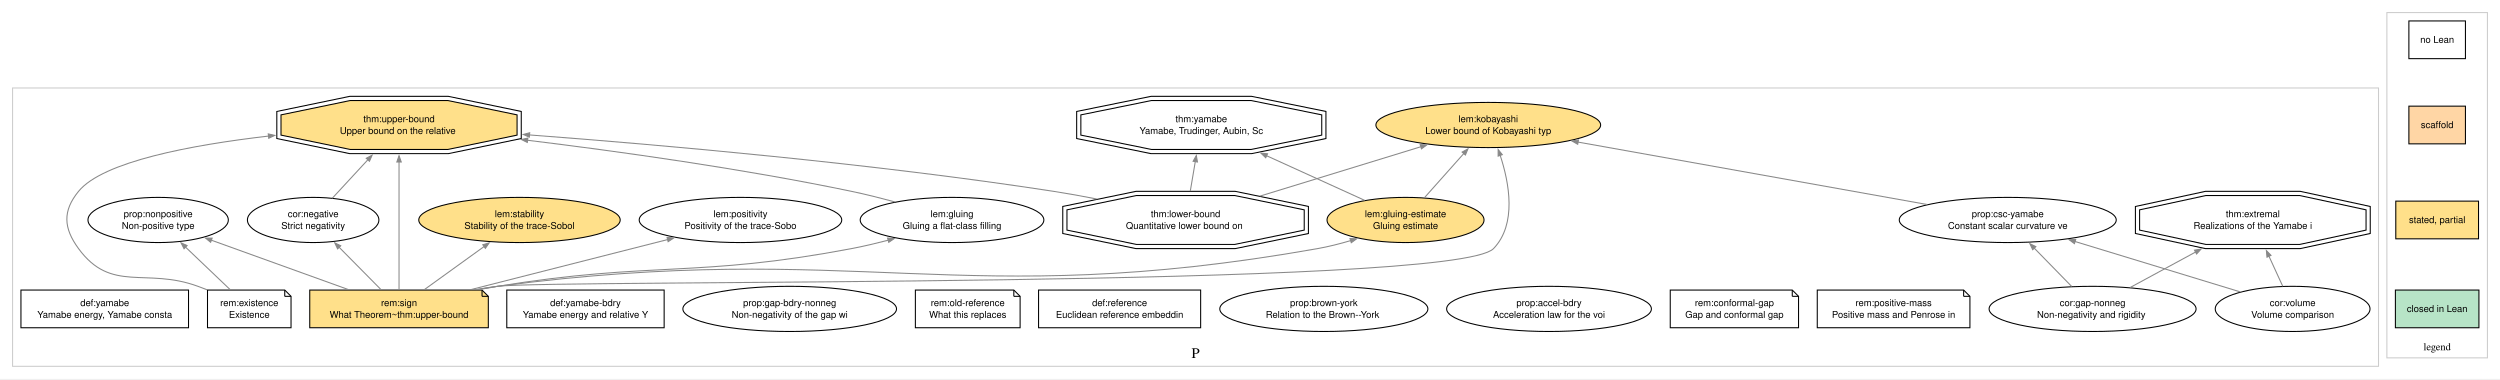
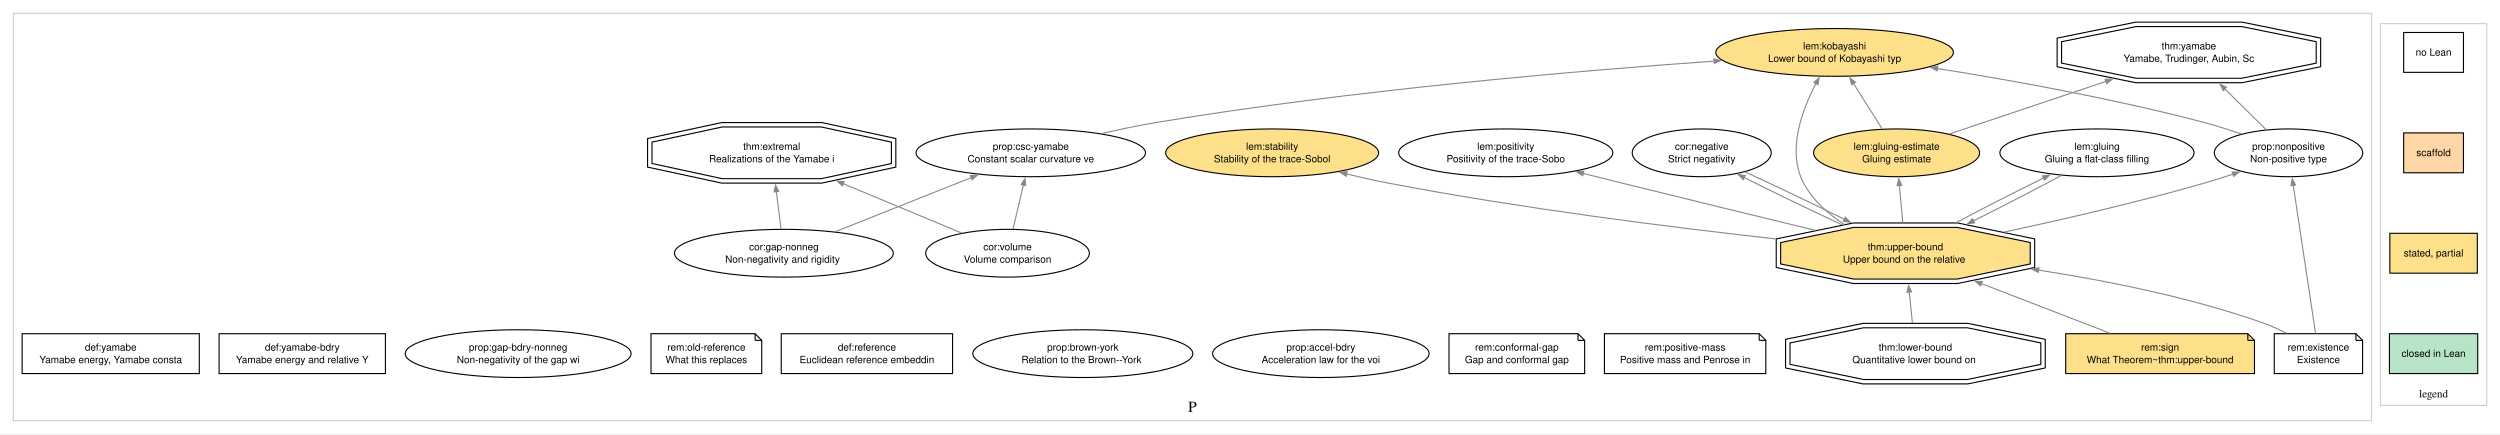
- <svg xmlns="http://www.w3.org/2000/svg" width="2387pt" height="362pt" viewBox="0.00 0.00 2387.00 362.00">
-   <g id="graph0" class="graph" transform="scale(1 1) rotate(0) translate(4 357.76)">
-     <polygon fill="white" stroke="none" points="-4,4 -4,-357.76 2383,-357.76 2383,4 -4,4" />
+ <svg xmlns="http://www.w3.org/2000/svg" width="2258pt" height="392pt" viewBox="0.00 0.00 2258.00 392.00">
+   <g id="graph0" class="graph" transform="scale(1 1) rotate(0) translate(4 388)">
+     <polygon fill="white" stroke="none" points="-4,4 -4,-388 2254,-388 2254,4 -4,4" />
    <g id="clust1" class="cluster">
-       <polygon fill="none" stroke="#cccccc" points="8,-8 8,-273.76 2267,-273.76 2267,-8 8,-8" />
-       <text xml:space="preserve" text-anchor="middle" x="1137.5" y="-15.95" font-family="Times,serif" font-size="14.00">P</text>
+       <polygon fill="none" stroke="#cccccc" points="8,-8 8,-376 2138,-376 2138,-8 8,-8" />
+       <text xml:space="preserve" text-anchor="middle" x="1073" y="-15.95" font-family="Times,serif" font-size="14.00">P</text>
    </g>
    <g id="clust2" class="cluster">
-       <polygon fill="none" stroke="#cccccc" points="2275,-16.07 2275,-345.76 2371,-345.76 2371,-16.07 2275,-16.07" />
-       <text xml:space="preserve" text-anchor="middle" x="2323" y="-23.32" font-family="Times,serif" font-size="10.00">legend</text>
+       <polygon fill="none" stroke="#cccccc" points="2146,-21.84 2146,-366.66 2242,-366.66 2242,-21.84 2146,-21.84" />
+       <text xml:space="preserve" text-anchor="middle" x="2194" y="-29.09" font-family="Times,serif" font-size="10.00">legend</text>
    </g>
    <g id="node1" class="node">
-       <polygon fill="#ffffff" stroke="black" points="176,-80.82 16,-80.82 16,-44.82 176,-44.82 176,-80.82" />
-       <text xml:space="preserve" text-anchor="middle" x="96" y="-65.52" font-family="Helvetica,sans-Serif" font-size="9.00">def:yamabe</text>
-       <text xml:space="preserve" text-anchor="middle" x="96" y="-54.27" font-family="Helvetica,sans-Serif" font-size="9.00">Yamabe energy, Yamabe consta</text>
+       <polygon fill="#ffffff" stroke="black" points="176,-86.59 16,-86.59 16,-50.59 176,-50.59 176,-86.59" />
+       <text xml:space="preserve" text-anchor="middle" x="96" y="-71.29" font-family="Helvetica,sans-Serif" font-size="9.00">def:yamabe</text>
+       <text xml:space="preserve" text-anchor="middle" x="96" y="-60.04" font-family="Helvetica,sans-Serif" font-size="9.00">Yamabe energy, Yamabe consta</text>
    </g>
    <g id="node2" class="node">
-       <polygon fill="#ffffff" stroke="black" points="1258,-228.75 1258,-248.08 1190.63,-261.76 1095.37,-261.76 1028,-248.08 1028,-228.75 1095.37,-215.07 1190.63,-215.07 1258,-228.75" />
-       <polygon fill="none" stroke="black" points="1262,-225.48 1262,-251.35 1191.03,-265.76 1094.97,-265.76 1024,-251.35 1024,-225.48 1094.97,-211.07 1191.03,-211.07 1262,-225.48" />
-       <text xml:space="preserve" text-anchor="middle" x="1143" y="-241.11" font-family="Helvetica,sans-Serif" font-size="9.00">thm:yamabe</text>
-       <text xml:space="preserve" text-anchor="middle" x="1143" y="-229.86" font-family="Helvetica,sans-Serif" font-size="9.00">Yamabe, Trudinger, Aubin, Sc</text>
+       <polygon fill="#ffffff" stroke="black" points="2088,-330.99 2088,-350.33 2020.63,-364 1925.37,-364 1858,-350.33 1858,-330.99 1925.37,-317.31 2020.63,-317.31 2088,-330.99" />
+       <polygon fill="none" stroke="black" points="2092,-327.72 2092,-353.59 2021.03,-368 1924.97,-368 1854,-353.59 1854,-327.72 1924.97,-313.31 2021.03,-313.31 2092,-327.72" />
+       <text xml:space="preserve" text-anchor="middle" x="1973" y="-343.36" font-family="Helvetica,sans-Serif" font-size="9.00">thm:yamabe</text>
+       <text xml:space="preserve" text-anchor="middle" x="1973" y="-332.11" font-family="Helvetica,sans-Serif" font-size="9.00">Yamabe, Trudinger, Aubin, Sc</text>
    </g>
    <g id="node3" class="node">
-       <ellipse fill="#ffffff" stroke="black" cx="1913" cy="-147.73" rx="103.59" ry="21.57" />
-       <text xml:space="preserve" text-anchor="middle" x="1913" y="-150.43" font-family="Helvetica,sans-Serif" font-size="9.00">prop:csc-yamabe</text>
-       <text xml:space="preserve" text-anchor="middle" x="1913" y="-139.18" font-family="Helvetica,sans-Serif" font-size="9.00">Constant scalar curvature ve</text>
+       <ellipse fill="#ffffff" stroke="black" cx="927" cy="-249.97" rx="103.59" ry="21.57" />
+       <text xml:space="preserve" text-anchor="middle" x="927" y="-252.67" font-family="Helvetica,sans-Serif" font-size="9.00">prop:csc-yamabe</text>
+       <text xml:space="preserve" text-anchor="middle" x="927" y="-241.42" font-family="Helvetica,sans-Serif" font-size="9.00">Constant scalar curvature ve</text>
    </g>
    <g id="node21" class="node">
-       <ellipse fill="#ffe08a" stroke="black" cx="1417" cy="-238.41" rx="107.3" ry="21.57" />
-       <text xml:space="preserve" text-anchor="middle" x="1417" y="-241.11" font-family="Helvetica,sans-Serif" font-size="9.00">lem:kobayashi</text>
-       <text xml:space="preserve" text-anchor="middle" x="1417" y="-229.86" font-family="Helvetica,sans-Serif" font-size="9.00">Lower bound of Kobayashi typ</text>
+       <ellipse fill="#ffe08a" stroke="black" cx="1653" cy="-340.66" rx="107.3" ry="21.57" />
+       <text xml:space="preserve" text-anchor="middle" x="1653" y="-343.36" font-family="Helvetica,sans-Serif" font-size="9.00">lem:kobayashi</text>
+       <text xml:space="preserve" text-anchor="middle" x="1653" y="-332.11" font-family="Helvetica,sans-Serif" font-size="9.00">Lower bound of Kobayashi typ</text>
    </g>
    <g id="edge1" class="edge">
-       <path fill="none" stroke="#888888" d="M1836.04,-162.49C1745.75,-178.63 1596.46,-205.33 1502.59,-222.11" />
-       <polygon fill="#888888" stroke="#888888" points="1502.39,-220.01 1496.86,-223.14 1503.13,-224.15 1502.39,-220.01" />
+       <path fill="none" stroke="#888888" d="M990.95,-267.38C1006.9,-271.05 1024,-274.65 1040,-277.31 1215.36,-306.55 1421.38,-324.1 1544.35,-332.81" />
+       <polygon fill="#888888" stroke="#888888" points="1543.95,-334.89 1550.08,-333.22 1544.25,-330.7 1543.95,-334.89" />
    </g>
    <g id="node4" class="node">
-       <polygon fill="#ffffff" stroke="black" points="2255.11,-138.06 2255.11,-157.4 2191.78,-171.07 2102.22,-171.07 2038.89,-157.4 2038.89,-138.06 2102.22,-124.38 2191.78,-124.38 2255.11,-138.06" />
-       <polygon fill="none" stroke="black" points="2259.11,-134.83 2259.11,-160.62 2192.21,-175.07 2101.79,-175.07 2034.89,-160.62 2034.89,-134.83 2101.79,-120.38 2192.21,-120.38 2259.11,-134.83" />
-       <text xml:space="preserve" text-anchor="middle" x="2147" y="-150.43" font-family="Helvetica,sans-Serif" font-size="9.00">thm:extremal</text>
-       <text xml:space="preserve" text-anchor="middle" x="2147" y="-139.18" font-family="Helvetica,sans-Serif" font-size="9.00">Realizations of the Yamabe i</text>
+       <polygon fill="#ffffff" stroke="black" points="801.11,-240.3 801.11,-259.64 737.78,-273.31 648.22,-273.31 584.89,-259.64 584.89,-240.3 648.22,-226.62 737.78,-226.62 801.11,-240.3" />
+       <polygon fill="none" stroke="black" points="805.11,-237.07 805.11,-262.87 738.21,-277.31 647.79,-277.31 580.89,-262.87 580.89,-237.07 647.79,-222.62 738.21,-222.62 805.11,-237.07" />
+       <text xml:space="preserve" text-anchor="middle" x="693" y="-252.67" font-family="Helvetica,sans-Serif" font-size="9.00">thm:extremal</text>
+       <text xml:space="preserve" text-anchor="middle" x="693" y="-241.42" font-family="Helvetica,sans-Serif" font-size="9.00">Realizations of the Yamabe i</text>
    </g>
    <g id="node5" class="node">
-       <ellipse fill="#ffffff" stroke="black" cx="1994" cy="-62.82" rx="98.82" ry="21.57" />
-       <text xml:space="preserve" text-anchor="middle" x="1994" y="-65.52" font-family="Helvetica,sans-Serif" font-size="9.00">cor:gap-nonneg</text>
-       <text xml:space="preserve" text-anchor="middle" x="1994" y="-54.27" font-family="Helvetica,sans-Serif" font-size="9.00">Non-negativity and rigidity </text>
+       <ellipse fill="#ffffff" stroke="black" cx="704" cy="-159.28" rx="98.82" ry="21.57" />
+       <text xml:space="preserve" text-anchor="middle" x="704" y="-161.98" font-family="Helvetica,sans-Serif" font-size="9.00">cor:gap-nonneg</text>
+       <text xml:space="preserve" text-anchor="middle" x="704" y="-150.73" font-family="Helvetica,sans-Serif" font-size="9.00">Non-negativity and rigidity </text>
    </g>
    <g id="edge2" class="edge">
-       <path fill="none" stroke="#888888" d="M1973.98,-84.31C1963.17,-95.37 1949.72,-109.14 1938.21,-120.92" />
-       <polygon fill="#888888" stroke="#888888" points="1936.82,-119.34 1934.13,-125.1 1939.83,-122.27 1936.82,-119.34" />
+       <path fill="none" stroke="#888888" d="M750.48,-178.76C786.29,-193.01 835.85,-212.72 873.35,-227.63" />
+       <polygon fill="#888888" stroke="#888888" points="872.44,-229.53 878.79,-229.8 873.99,-225.63 872.44,-229.53" />
    </g>
    <g id="edge3" class="edge">
-       <path fill="none" stroke="#888888" d="M2029.87,-83.26C2048.52,-93.36 2071.71,-105.93 2092.52,-117.21" />
-       <polygon fill="#888888" stroke="#888888" points="2091.29,-118.93 2097.57,-119.94 2093.29,-115.23 2091.29,-118.93" />
+       <path fill="none" stroke="#888888" d="M701.39,-181.3C700.14,-191.38 698.61,-203.72 697.2,-215.08" />
+       <polygon fill="#888888" stroke="#888888" points="695.14,-214.66 696.48,-220.87 699.31,-215.18 695.14,-214.66" />
    </g>
    <g id="node6" class="node">
-       <ellipse fill="#ffffff" stroke="black" cx="2185" cy="-62.82" rx="73.89" ry="21.57" />
-       <text xml:space="preserve" text-anchor="middle" x="2185" y="-65.52" font-family="Helvetica,sans-Serif" font-size="9.00">cor:volume</text>
-       <text xml:space="preserve" text-anchor="middle" x="2185" y="-54.27" font-family="Helvetica,sans-Serif" font-size="9.00">Volume comparison</text>
+       <ellipse fill="#ffffff" stroke="black" cx="906" cy="-159.28" rx="73.89" ry="21.57" />
+       <text xml:space="preserve" text-anchor="middle" x="906" y="-161.98" font-family="Helvetica,sans-Serif" font-size="9.00">cor:volume</text>
+       <text xml:space="preserve" text-anchor="middle" x="906" y="-150.73" font-family="Helvetica,sans-Serif" font-size="9.00">Volume comparison</text>
    </g>
    <g id="edge4" class="edge">
-       <path fill="none" stroke="#888888" d="M2135.11,-79.02C2090.67,-92.57 2025.4,-112.47 1977.1,-127.19" />
-       <polygon fill="#888888" stroke="#888888" points="1976.68,-125.12 1971.55,-128.88 1977.9,-129.14 1976.68,-125.12" />
+       <path fill="none" stroke="#888888" d="M910.87,-180.85C913.71,-192.85 917.34,-208.16 920.43,-221.21" />
+       <polygon fill="#888888" stroke="#888888" points="918.31,-221.38 921.73,-226.73 922.4,-220.41 918.31,-221.38" />
    </g>
    <g id="edge5" class="edge">
-       <path fill="none" stroke="#888888" d="M2175.61,-84.31C2171.61,-93.04 2166.84,-103.45 2162.35,-113.24" />
-       <polygon fill="#888888" stroke="#888888" points="2160.52,-112.19 2159.93,-118.52 2164.34,-113.94 2160.52,-112.19" />
+       <path fill="none" stroke="#888888" d="M864.68,-177.49C834.28,-190.14 792.38,-207.59 757.58,-222.08" />
+       <polygon fill="#888888" stroke="#888888" points="756.85,-220.11 752.11,-224.35 758.46,-223.99 756.85,-220.11" />
    </g>
    <g id="node7" class="node">
-       <polygon fill="#ffffff" stroke="black" points="630.12,-80.82 479.88,-80.82 479.88,-44.82 630.12,-44.82 630.12,-80.82" />
-       <text xml:space="preserve" text-anchor="middle" x="555" y="-65.52" font-family="Helvetica,sans-Serif" font-size="9.00">def:yamabe-bdry</text>
-       <text xml:space="preserve" text-anchor="middle" x="555" y="-54.27" font-family="Helvetica,sans-Serif" font-size="9.00">Yamabe energy and relative Y</text>
+       <polygon fill="#ffffff" stroke="black" points="344.12,-86.59 193.88,-86.59 193.88,-50.59 344.12,-50.59 344.12,-86.59" />
+       <text xml:space="preserve" text-anchor="middle" x="269" y="-71.29" font-family="Helvetica,sans-Serif" font-size="9.00">def:yamabe-bdry</text>
+       <text xml:space="preserve" text-anchor="middle" x="269" y="-60.04" font-family="Helvetica,sans-Serif" font-size="9.00">Yamabe energy and relative Y</text>
    </g>
    <g id="node8" class="node">
-       <ellipse fill="#ffffff" stroke="black" cx="750" cy="-62.82" rx="102" ry="21.57" />
-       <text xml:space="preserve" text-anchor="middle" x="750" y="-65.52" font-family="Helvetica,sans-Serif" font-size="9.00">prop:gap-bdry-nonneg</text>
-       <text xml:space="preserve" text-anchor="middle" x="750" y="-54.27" font-family="Helvetica,sans-Serif" font-size="9.00">Non-negativity of the gap wi</text>
+       <ellipse fill="#ffffff" stroke="black" cx="464" cy="-68.59" rx="102" ry="21.57" />
+       <text xml:space="preserve" text-anchor="middle" x="464" y="-71.29" font-family="Helvetica,sans-Serif" font-size="9.00">prop:gap-bdry-nonneg</text>
+       <text xml:space="preserve" text-anchor="middle" x="464" y="-60.04" font-family="Helvetica,sans-Serif" font-size="9.00">Non-negativity of the gap wi</text>
    </g>
    <g id="node9" class="node">
-       <polygon fill="#ffffff" stroke="black" points="964,-80.82 870,-80.82 870,-44.82 970,-44.82 970,-74.82 964,-80.82" />
-       <polyline fill="none" stroke="black" points="964,-80.82 964,-74.82" />
-       <polyline fill="none" stroke="black" points="970,-74.82 964,-74.82" />
-       <text xml:space="preserve" text-anchor="middle" x="920" y="-65.52" font-family="Helvetica,sans-Serif" font-size="9.00">rem:old-reference</text>
-       <text xml:space="preserve" text-anchor="middle" x="920" y="-54.27" font-family="Helvetica,sans-Serif" font-size="9.00">What this replaces</text>
+       <polygon fill="#ffffff" stroke="black" points="678,-86.59 584,-86.59 584,-50.59 684,-50.59 684,-80.59 678,-86.59" />
+       <polyline fill="none" stroke="black" points="678,-86.59 678,-80.59" />
+       <polyline fill="none" stroke="black" points="684,-80.59 678,-80.59" />
+       <text xml:space="preserve" text-anchor="middle" x="634" y="-71.29" font-family="Helvetica,sans-Serif" font-size="9.00">rem:old-reference</text>
+       <text xml:space="preserve" text-anchor="middle" x="634" y="-60.04" font-family="Helvetica,sans-Serif" font-size="9.00">What this replaces</text>
    </g>
    <g id="node10" class="node">
-       <polygon fill="#ffffff" stroke="black" points="1142.38,-80.82 987.62,-80.82 987.62,-44.82 1142.38,-44.82 1142.38,-80.82" />
-       <text xml:space="preserve" text-anchor="middle" x="1065" y="-65.52" font-family="Helvetica,sans-Serif" font-size="9.00">def:reference</text>
-       <text xml:space="preserve" text-anchor="middle" x="1065" y="-54.27" font-family="Helvetica,sans-Serif" font-size="9.00">Euclidean reference embeddin</text>
+       <polygon fill="#ffffff" stroke="black" points="856.38,-86.59 701.62,-86.59 701.62,-50.59 856.38,-50.59 856.38,-86.59" />
+       <text xml:space="preserve" text-anchor="middle" x="779" y="-71.29" font-family="Helvetica,sans-Serif" font-size="9.00">def:reference</text>
+       <text xml:space="preserve" text-anchor="middle" x="779" y="-60.04" font-family="Helvetica,sans-Serif" font-size="9.00">Euclidean reference embeddin</text>
    </g>
    <g id="node11" class="node">
-       <ellipse fill="#ffffff" stroke="black" cx="1260" cy="-62.82" rx="99.35" ry="21.57" />
-       <text xml:space="preserve" text-anchor="middle" x="1260" y="-65.52" font-family="Helvetica,sans-Serif" font-size="9.00">prop:brown-york</text>
-       <text xml:space="preserve" text-anchor="middle" x="1260" y="-54.27" font-family="Helvetica,sans-Serif" font-size="9.00">Relation to the Brown--York </text>
+       <ellipse fill="#ffffff" stroke="black" cx="974" cy="-68.59" rx="99.35" ry="21.57" />
+       <text xml:space="preserve" text-anchor="middle" x="974" y="-71.29" font-family="Helvetica,sans-Serif" font-size="9.00">prop:brown-york</text>
+       <text xml:space="preserve" text-anchor="middle" x="974" y="-60.04" font-family="Helvetica,sans-Serif" font-size="9.00">Relation to the Brown--York </text>
    </g>
    <g id="node12" class="node">
-       <ellipse fill="#ffffff" stroke="black" cx="1475" cy="-62.82" rx="97.76" ry="21.57" />
-       <text xml:space="preserve" text-anchor="middle" x="1475" y="-65.52" font-family="Helvetica,sans-Serif" font-size="9.00">prop:accel-bdry</text>
-       <text xml:space="preserve" text-anchor="middle" x="1475" y="-54.27" font-family="Helvetica,sans-Serif" font-size="9.00">Acceleration law for the voi</text>
+       <ellipse fill="#ffffff" stroke="black" cx="1189" cy="-68.59" rx="97.76" ry="21.57" />
+       <text xml:space="preserve" text-anchor="middle" x="1189" y="-71.29" font-family="Helvetica,sans-Serif" font-size="9.00">prop:accel-bdry</text>
+       <text xml:space="preserve" text-anchor="middle" x="1189" y="-60.04" font-family="Helvetica,sans-Serif" font-size="9.00">Acceleration law for the voi</text>
    </g>
    <g id="node13" class="node">
-       <polygon fill="#ffffff" stroke="black" points="1707.25,-80.82 1590.75,-80.82 1590.75,-44.82 1713.25,-44.82 1713.25,-74.82 1707.25,-80.82" />
-       <polyline fill="none" stroke="black" points="1707.25,-80.82 1707.25,-74.82" />
-       <polyline fill="none" stroke="black" points="1713.25,-74.82 1707.25,-74.82" />
-       <text xml:space="preserve" text-anchor="middle" x="1652" y="-65.52" font-family="Helvetica,sans-Serif" font-size="9.00">rem:conformal-gap</text>
-       <text xml:space="preserve" text-anchor="middle" x="1652" y="-54.27" font-family="Helvetica,sans-Serif" font-size="9.00">Gap and conformal gap</text>
+       <polygon fill="#ffffff" stroke="black" points="1421.25,-86.59 1304.75,-86.59 1304.75,-50.59 1427.25,-50.59 1427.25,-80.59 1421.25,-86.59" />
+       <polyline fill="none" stroke="black" points="1421.25,-86.59 1421.25,-80.59" />
+       <polyline fill="none" stroke="black" points="1427.25,-80.59 1421.25,-80.59" />
+       <text xml:space="preserve" text-anchor="middle" x="1366" y="-71.29" font-family="Helvetica,sans-Serif" font-size="9.00">rem:conformal-gap</text>
+       <text xml:space="preserve" text-anchor="middle" x="1366" y="-60.04" font-family="Helvetica,sans-Serif" font-size="9.00">Gap and conformal gap</text>
    </g>
    <g id="node14" class="node">
-       <polygon fill="#ffffff" stroke="black" points="1870.88,-80.82 1731.12,-80.82 1731.12,-44.82 1876.88,-44.82 1876.88,-74.82 1870.88,-80.82" />
-       <polyline fill="none" stroke="black" points="1870.88,-80.82 1870.88,-74.82" />
-       <polyline fill="none" stroke="black" points="1876.88,-74.82 1870.88,-74.82" />
-       <text xml:space="preserve" text-anchor="middle" x="1804" y="-65.52" font-family="Helvetica,sans-Serif" font-size="9.00">rem:positive-mass</text>
-       <text xml:space="preserve" text-anchor="middle" x="1804" y="-54.27" font-family="Helvetica,sans-Serif" font-size="9.00">Positive mass and Penrose in</text>
+       <polygon fill="#ffffff" stroke="black" points="1584.88,-86.59 1445.12,-86.59 1445.12,-50.59 1590.88,-50.59 1590.88,-80.59 1584.88,-86.59" />
+       <polyline fill="none" stroke="black" points="1584.88,-86.59 1584.88,-80.59" />
+       <polyline fill="none" stroke="black" points="1590.88,-80.59 1584.88,-80.59" />
+       <text xml:space="preserve" text-anchor="middle" x="1518" y="-71.29" font-family="Helvetica,sans-Serif" font-size="9.00">rem:positive-mass</text>
+       <text xml:space="preserve" text-anchor="middle" x="1518" y="-60.04" font-family="Helvetica,sans-Serif" font-size="9.00">Positive mass and Penrose in</text>
    </g>
    <g id="node15" class="node">
-       <ellipse fill="#ffffff" stroke="black" cx="147" cy="-147.73" rx="67" ry="21.57" />
-       <text xml:space="preserve" text-anchor="middle" x="147" y="-150.43" font-family="Helvetica,sans-Serif" font-size="9.00">prop:nonpositive</text>
-       <text xml:space="preserve" text-anchor="middle" x="147" y="-139.18" font-family="Helvetica,sans-Serif" font-size="9.00">Non-positive type</text>
+       <ellipse fill="#ffffff" stroke="black" cx="2063" cy="-249.97" rx="67" ry="21.57" />
+       <text xml:space="preserve" text-anchor="middle" x="2063" y="-252.67" font-family="Helvetica,sans-Serif" font-size="9.00">prop:nonpositive</text>
+       <text xml:space="preserve" text-anchor="middle" x="2063" y="-241.42" font-family="Helvetica,sans-Serif" font-size="9.00">Non-positive type</text>
+     </g>
+     <g id="edge6" class="edge">
+       <path fill="none" stroke="#888888" d="M2043.03,-270.65C2031.97,-281.55 2017.96,-295.35 2005.38,-307.75" />
+       <polygon fill="#888888" stroke="#888888" points="2003.96,-306.19 2001.16,-311.9 2006.91,-309.19 2003.96,-306.19" />
+     </g>
+     <g id="edge7" class="edge">
+       <path fill="none" stroke="#888888" d="M2020.34,-267.01C2009.56,-270.71 1997.93,-274.41 1987,-277.31 1906.54,-298.64 1813.3,-315.4 1745.82,-326.14" />
+       <polygon fill="#888888" stroke="#888888" points="1745.64,-324.04 1740.04,-327.06 1746.3,-328.19 1745.64,-324.04" />
    </g>
    <g id="node16" class="node">
-       <polygon fill="#ffffff" stroke="black" points="267.88,-80.82 194.12,-80.82 194.12,-44.82 273.88,-44.82 273.88,-74.82 267.88,-80.82" />
-       <polyline fill="none" stroke="black" points="267.88,-80.82 267.88,-74.82" />
-       <polyline fill="none" stroke="black" points="273.88,-74.82 267.88,-74.82" />
-       <text xml:space="preserve" text-anchor="middle" x="234" y="-65.52" font-family="Helvetica,sans-Serif" font-size="9.00">rem:existence</text>
-       <text xml:space="preserve" text-anchor="middle" x="234" y="-54.27" font-family="Helvetica,sans-Serif" font-size="9.00">Existence</text>
-     </g>
-     <g id="edge6" class="edge">
-       <path fill="none" stroke="#888888" d="M215.97,-81C203.58,-92.8 186.93,-108.67 173.1,-121.86" />
-       <polygon fill="#888888" stroke="#888888" points="171.74,-120.24 168.85,-125.9 174.64,-123.29 171.74,-120.24" />
+       <polygon fill="#ffffff" stroke="black" points="2123.88,-86.59 2050.12,-86.59 2050.12,-50.59 2129.88,-50.59 2129.88,-80.59 2123.88,-86.59" />
+       <polyline fill="none" stroke="black" points="2123.88,-86.59 2123.88,-80.59" />
+       <polyline fill="none" stroke="black" points="2129.88,-80.59 2123.88,-80.59" />
+       <text xml:space="preserve" text-anchor="middle" x="2090" y="-71.29" font-family="Helvetica,sans-Serif" font-size="9.00">rem:existence</text>
+       <text xml:space="preserve" text-anchor="middle" x="2090" y="-60.04" font-family="Helvetica,sans-Serif" font-size="9.00">Existence</text>
+     </g>
+     <g id="edge8" class="edge">
+       <path fill="none" stroke="#888888" d="M2087.41,-86.79C2082.75,-117.78 2072.89,-183.27 2067.23,-220.86" />
+       <polygon fill="#888888" stroke="#888888" points="2065.2,-220.24 2066.38,-226.49 2069.35,-220.87 2065.2,-220.24" />
    </g>
    <g id="node17" class="node">
-       <polygon fill="#ffe08a" stroke="black" points="489.7,-228.75 489.7,-248.08 423.68,-261.76 330.32,-261.76 264.3,-248.08 264.3,-228.75 330.32,-215.07 423.68,-215.07 489.7,-228.75" />
-       <polygon fill="none" stroke="black" points="493.7,-225.49 493.7,-251.34 424.09,-265.76 329.91,-265.76 260.3,-251.34 260.3,-225.49 329.91,-211.07 424.09,-211.07 493.7,-225.49" />
-       <text xml:space="preserve" text-anchor="middle" x="377" y="-241.11" font-family="Helvetica,sans-Serif" font-size="9.00">thm:upper-bound</text>
-       <text xml:space="preserve" text-anchor="middle" x="377" y="-229.86" font-family="Helvetica,sans-Serif" font-size="9.00">Upper bound on the relative </text>
-     </g>
-     <g id="edge7" class="edge">
-       <path fill="none" stroke="#888888" d="M193.74,-81.06C190.79,-82.21 187.86,-83.33 185,-84.38 135.12,-102.68 102.41,-77.53 71,-120.38 56.63,-139.99 55.62,-156.25 71,-175.07 94.22,-203.49 178.46,-219.29 252.68,-227.87" />
-       <polygon fill="#888888" stroke="#888888" points="252.13,-229.92 258.33,-228.5 252.6,-225.74 252.13,-229.92" />
+       <polygon fill="#ffe08a" stroke="black" points="1829.7,-149.61 1829.7,-168.95 1763.68,-182.62 1670.32,-182.62 1604.3,-168.95 1604.3,-149.61 1670.32,-135.94 1763.68,-135.94 1829.7,-149.61" />
+       <polygon fill="none" stroke="black" points="1833.7,-146.36 1833.7,-172.21 1764.09,-186.62 1669.91,-186.62 1600.3,-172.21 1600.3,-146.36 1669.91,-131.94 1764.09,-131.94 1833.7,-146.36" />
+       <text xml:space="preserve" text-anchor="middle" x="1717" y="-161.98" font-family="Helvetica,sans-Serif" font-size="9.00">thm:upper-bound</text>
+       <text xml:space="preserve" text-anchor="middle" x="1717" y="-150.73" font-family="Helvetica,sans-Serif" font-size="9.00">Upper bound on the relative </text>
+     </g>
+     <g id="edge9" class="edge">
+       <path fill="none" stroke="#888888" d="M2061.13,-86.97C2054.67,-90.33 2047.73,-93.54 2041,-95.94 1975.39,-119.27 1899.03,-134.5 1836.93,-144.06" />
+       <polygon fill="#888888" stroke="#888888" points="1836.93,-141.94 1831.31,-144.92 1837.56,-146.09 1836.93,-141.94" />
+     </g>
+     <g id="edge11" class="edge">
+       <path fill="none" stroke="#888888" d="M1806.08,-178.35C1859.01,-189.7 1927.25,-205.42 1987,-222.62 1995.39,-225.04 2004.21,-227.84 2012.75,-230.71" />
+       <polygon fill="#888888" stroke="#888888" points="2012.06,-232.69 2018.42,-232.63 2013.41,-228.71 2012.06,-232.69" />
    </g>
    <g id="node18" class="node">
-       <ellipse fill="#ffffff" stroke="black" cx="295" cy="-147.73" rx="62.76" ry="21.57" />
-       <text xml:space="preserve" text-anchor="middle" x="295" y="-150.43" font-family="Helvetica,sans-Serif" font-size="9.00">cor:negative</text>
-       <text xml:space="preserve" text-anchor="middle" x="295" y="-139.18" font-family="Helvetica,sans-Serif" font-size="9.00">Strict negativity</text>
-     </g>
-     <g id="edge8" class="edge">
-       <path fill="none" stroke="#888888" d="M313.2,-168.41C323.27,-179.3 336.04,-193.11 347.5,-205.51" />
-       <polygon fill="#888888" stroke="#888888" points="345.68,-206.63 351.29,-209.61 348.76,-203.78 345.68,-206.63" />
+       <ellipse fill="#ffffff" stroke="black" cx="1533" cy="-249.97" rx="62.76" ry="21.57" />
+       <text xml:space="preserve" text-anchor="middle" x="1533" y="-252.67" font-family="Helvetica,sans-Serif" font-size="9.00">cor:negative</text>
+       <text xml:space="preserve" text-anchor="middle" x="1533" y="-241.42" font-family="Helvetica,sans-Serif" font-size="9.00">Strict negativity</text>
+     </g>
+     <g id="edge10" class="edge">
+       <path fill="none" stroke="#888888" d="M1659.62,-184.99C1630.89,-198.39 1596.93,-214.81 1571.36,-227.65" />
+       <polygon fill="#888888" stroke="#888888" points="1570.48,-225.74 1566.07,-230.32 1572.37,-229.49 1570.48,-225.74" />
+     </g>
+     <g id="edge12" class="edge">
+       <path fill="none" stroke="#888888" d="M1661.86,-185.26C1647.23,-194.75 1633.23,-207.11 1625,-222.62 1609.82,-251.26 1623.32,-288.17 1636.31,-312.8" />
+       <polygon fill="#888888" stroke="#888888" points="1634.31,-313.52 1639.04,-317.77 1638,-311.5 1634.31,-313.52" />
+     </g>
+     <g id="node22" class="node">
+       <ellipse fill="#ffe08a" stroke="black" cx="1709" cy="-249.97" rx="74.95" ry="21.57" />
+       <text xml:space="preserve" text-anchor="middle" x="1709" y="-252.67" font-family="Helvetica,sans-Serif" font-size="9.00">lem:gluing-estimate</text>
+       <text xml:space="preserve" text-anchor="middle" x="1709" y="-241.42" font-family="Helvetica,sans-Serif" font-size="9.00">Gluing estimate</text>
+     </g>
+     <g id="edge14" class="edge">
+       <path fill="none" stroke="#888888" d="M1714.6,-186.89C1713.63,-197.59 1712.52,-209.93 1711.54,-220.78" />
+       <polygon fill="#888888" stroke="#888888" points="1709.47,-220.34 1711.03,-226.5 1713.66,-220.72 1709.47,-220.34" />
+     </g>
+     <g id="node23" class="node">
+       <ellipse fill="#ffffff" stroke="black" cx="1890" cy="-249.97" rx="87.68" ry="21.57" />
+       <text xml:space="preserve" text-anchor="middle" x="1890" y="-252.67" font-family="Helvetica,sans-Serif" font-size="9.00">lem:gluing</text>
+       <text xml:space="preserve" text-anchor="middle" x="1890" y="-241.42" font-family="Helvetica,sans-Serif" font-size="9.00">Gluing a flat-class filling</text>
+     </g>
+     <g id="edge13" class="edge">
+       <path fill="none" stroke="#888888" d="M1762.66,-186.89C1787.1,-199.82 1817.13,-215.15 1841.93,-227.35" />
+       <polygon fill="#888888" stroke="#888888" points="1840.77,-229.12 1847.08,-229.87 1842.62,-225.35 1840.77,-229.12" />
+     </g>
+     <g id="node24" class="node">
+       <ellipse fill="#ffe08a" stroke="black" cx="1145" cy="-249.97" rx="96.17" ry="21.57" />
+       <text xml:space="preserve" text-anchor="middle" x="1145" y="-252.67" font-family="Helvetica,sans-Serif" font-size="9.00">lem:stability</text>
+       <text xml:space="preserve" text-anchor="middle" x="1145" y="-241.42" font-family="Helvetica,sans-Serif" font-size="9.00">Stability of the trace-Sobol</text>
+     </g>
+     <g id="edge15" class="edge">
+       <path fill="none" stroke="#888888" d="M1599.82,-172.21C1505.01,-182.75 1368.29,-199.96 1250,-222.62 1237.73,-224.97 1224.76,-227.88 1212.27,-230.89" />
+       <polygon fill="#888888" stroke="#888888" points="1211.78,-228.85 1206.45,-232.32 1212.78,-232.93 1211.78,-228.85" />
+     </g>
+     <g id="node25" class="node">
+       <ellipse fill="#ffffff" stroke="black" cx="1356" cy="-249.97" rx="96.7" ry="21.57" />
+       <text xml:space="preserve" text-anchor="middle" x="1356" y="-252.67" font-family="Helvetica,sans-Serif" font-size="9.00">lem:positivity</text>
+       <text xml:space="preserve" text-anchor="middle" x="1356" y="-241.42" font-family="Helvetica,sans-Serif" font-size="9.00">Positivity of the trace-Sobo</text>
+     </g>
+     <g id="edge16" class="edge">
+       <path fill="none" stroke="#888888" d="M1635.68,-179.93C1585.35,-192.13 1519.39,-208.19 1461,-222.62 1449.67,-225.43 1437.65,-228.42 1425.96,-231.35" />
+       <polygon fill="#888888" stroke="#888888" points="1425.5,-229.29 1420.19,-232.79 1426.52,-233.37 1425.5,-229.29" />
+     </g>
+     <g id="edge17" class="edge">
+       <path fill="none" stroke="#888888" d="M1572.05,-232.73C1598.27,-220.76 1633.08,-204.15 1662.06,-189.85" />
+       <polygon fill="#888888" stroke="#888888" points="1662.72,-191.87 1667.17,-187.32 1660.86,-188.1 1662.72,-191.87" />
    </g>
    <g id="node19" class="node">
-       <polygon fill="#ffe08a" stroke="black" points="456.25,-80.82 291.75,-80.82 291.75,-44.82 462.25,-44.82 462.25,-74.82 456.25,-80.82" />
-       <polyline fill="none" stroke="black" points="456.25,-80.82 456.25,-74.82" />
-       <polyline fill="none" stroke="black" points="462.25,-74.82 456.25,-74.82" />
-       <text xml:space="preserve" text-anchor="middle" x="377" y="-65.52" font-family="Helvetica,sans-Serif" font-size="9.00">rem:sign</text>
-       <text xml:space="preserve" text-anchor="middle" x="377" y="-54.27" font-family="Helvetica,sans-Serif" font-size="9.00">What Theorem~thm:upper-bound</text>
-     </g>
-     <g id="edge11" class="edge">
-       <path fill="none" stroke="#888888" d="M328.5,-81.3C290.01,-95.18 236.36,-114.52 197.38,-128.57" />
-       <polygon fill="#888888" stroke="#888888" points="197.12,-126.43 192.19,-130.44 198.55,-130.38 197.12,-126.43" />
-     </g>
-     <g id="edge9" class="edge">
-       <path fill="none" stroke="#888888" d="M377,-81.1C377,-109.56 377,-166.8 377,-203.55" />
-       <polygon fill="#888888" stroke="#888888" points="374.9,-203.1 377,-209.1 379.1,-203.1 374.9,-203.1" />
-     </g>
-     <g id="edge10" class="edge">
-       <path fill="none" stroke="#888888" d="M360.01,-81C348.33,-92.8 332.64,-108.67 319.6,-121.86" />
-       <polygon fill="#888888" stroke="#888888" points="318.35,-120.13 315.63,-125.87 321.34,-123.08 318.35,-120.13" />
-     </g>
-     <g id="edge12" class="edge">
-       <path fill="none" stroke="#888888" d="M450.93,-81.28C457.69,-82.48 464.45,-83.55 471,-84.38 523.45,-91.06 1385.33,-82.3 1422,-120.38 1444.4,-143.65 1437.08,-183.09 1428.3,-209.68" />
-       <polygon fill="#888888" stroke="#888888" points="1426.42,-208.69 1426.43,-215.05 1430.39,-210.07 1426.42,-208.69" />
-     </g>
-     <g id="node22" class="node">
-       <ellipse fill="#ffe08a" stroke="black" cx="1338" cy="-147.73" rx="74.95" ry="21.57" />
-       <text xml:space="preserve" text-anchor="middle" x="1338" y="-150.43" font-family="Helvetica,sans-Serif" font-size="9.00">lem:gluing-estimate</text>
-       <text xml:space="preserve" text-anchor="middle" x="1338" y="-139.18" font-family="Helvetica,sans-Serif" font-size="9.00">Gluing estimate</text>
-     </g>
-     <g id="edge14" class="edge">
-       <path fill="none" stroke="#888888" d="M451.45,-81.31C458.04,-82.49 464.62,-83.55 471,-84.38 816.4,-129.78 910.95,-59.76 1254,-120.38 1264.39,-122.22 1275.29,-124.98 1285.67,-128.04" />
-       <polygon fill="#888888" stroke="#888888" points="1284.96,-130.02 1291.31,-129.75 1286.18,-126 1284.96,-130.02" />
-     </g>
-     <g id="node23" class="node">
-       <ellipse fill="#ffffff" stroke="black" cx="905" cy="-147.73" rx="87.68" ry="21.57" />
-       <text xml:space="preserve" text-anchor="middle" x="905" y="-150.43" font-family="Helvetica,sans-Serif" font-size="9.00">lem:gluing</text>
-       <text xml:space="preserve" text-anchor="middle" x="905" y="-139.18" font-family="Helvetica,sans-Serif" font-size="9.00">Gluing a flat-class filling</text>
-     </g>
-     <g id="edge13" class="edge">
-       <path fill="none" stroke="#888888" d="M453.56,-81.29C459.45,-82.41 465.31,-83.46 471,-84.38 620.12,-108.56 660.56,-92.3 809,-120.38 820.46,-122.55 832.55,-125.41 844.14,-128.44" />
-       <polygon fill="#888888" stroke="#888888" points="843.49,-130.44 849.82,-129.95 844.57,-126.38 843.49,-130.44" />
-     </g>
-     <g id="node24" class="node">
-       <ellipse fill="#ffe08a" stroke="black" cx="492" cy="-147.73" rx="96.17" ry="21.57" />
-       <text xml:space="preserve" text-anchor="middle" x="492" y="-150.43" font-family="Helvetica,sans-Serif" font-size="9.00">lem:stability</text>
-       <text xml:space="preserve" text-anchor="middle" x="492" y="-139.18" font-family="Helvetica,sans-Serif" font-size="9.00">Stability of the trace-Sobol</text>
-     </g>
-     <g id="edge15" class="edge">
-       <path fill="none" stroke="#888888" d="M401.11,-81.2C417.68,-93.14 439.91,-109.17 458.23,-122.38" />
-       <polygon fill="#888888" stroke="#888888" points="456.96,-124.06 463.06,-125.86 459.42,-120.65 456.96,-124.06" />
-     </g>
-     <g id="node25" class="node">
-       <ellipse fill="#ffffff" stroke="black" cx="703" cy="-147.73" rx="96.7" ry="21.57" />
-       <text xml:space="preserve" text-anchor="middle" x="703" y="-150.43" font-family="Helvetica,sans-Serif" font-size="9.00">lem:positivity</text>
-       <text xml:space="preserve" text-anchor="middle" x="703" y="-139.18" font-family="Helvetica,sans-Serif" font-size="9.00">Positivity of the trace-Sobo</text>
-     </g>
-     <g id="edge16" class="edge">
-       <path fill="none" stroke="#888888" d="M445.74,-81.3C501,-95.35 578.3,-115.01 633.71,-129.1" />
-       <polygon fill="#888888" stroke="#888888" points="632.9,-131.06 639.23,-130.51 633.93,-126.99 632.9,-131.06" />
+       <polygon fill="#ffe08a" stroke="black" points="2026.25,-86.59 1861.75,-86.59 1861.75,-50.59 2032.25,-50.59 2032.25,-80.59 2026.25,-86.59" />
+       <polyline fill="none" stroke="black" points="2026.25,-86.59 2026.25,-80.59" />
+       <polyline fill="none" stroke="black" points="2032.25,-80.59 2026.25,-80.59" />
+       <text xml:space="preserve" text-anchor="middle" x="1947" y="-71.29" font-family="Helvetica,sans-Serif" font-size="9.00">rem:sign</text>
+       <text xml:space="preserve" text-anchor="middle" x="1947" y="-60.04" font-family="Helvetica,sans-Serif" font-size="9.00">What Theorem~thm:upper-bound</text>
+     </g>
+     <g id="edge18" class="edge">
+       <path fill="none" stroke="#888888" d="M1901.83,-87.01C1868.7,-99.78 1823.13,-117.36 1785.53,-131.86" />
+       <polygon fill="#888888" stroke="#888888" points="1784.86,-129.86 1780.01,-133.98 1786.37,-133.78 1784.86,-129.86" />
    </g>
    <g id="node20" class="node">
-       <polygon fill="#ffffff" stroke="black" points="1241.27,-138.06 1241.27,-157.4 1174.92,-171.07 1081.08,-171.07 1014.73,-157.4 1014.73,-138.06 1081.08,-124.38 1174.92,-124.38 1241.27,-138.06" />
-       <polygon fill="none" stroke="black" points="1245.27,-134.8 1245.27,-160.66 1175.33,-175.07 1080.67,-175.07 1010.73,-160.66 1010.73,-134.8 1080.67,-120.38 1175.33,-120.38 1245.27,-134.8" />
-       <text xml:space="preserve" text-anchor="middle" x="1128" y="-150.43" font-family="Helvetica,sans-Serif" font-size="9.00">thm:lower-bound</text>
-       <text xml:space="preserve" text-anchor="middle" x="1128" y="-139.18" font-family="Helvetica,sans-Serif" font-size="9.00">Quantitative lower bound on </text>
-     </g>
-     <g id="edge18" class="edge">
-       <path fill="none" stroke="#888888" d="M1132.5,-175.34C1134,-184.19 1135.69,-194.18 1137.27,-203.51" />
-       <polygon fill="#888888" stroke="#888888" points="1135.18,-203.77 1138.25,-209.33 1139.32,-203.07 1135.18,-203.77" />
-     </g>
-     <g id="edge17" class="edge">
-       <path fill="none" stroke="#888888" d="M1043.17,-167.75C1029.45,-170.46 1015.36,-173.01 1002,-175.07 829.36,-201.65 628.07,-219.38 501.57,-228.92" />
-       <polygon fill="#888888" stroke="#888888" points="501.43,-226.83 495.61,-229.37 501.75,-231.01 501.43,-226.83" />
+       <polygon fill="#ffffff" stroke="black" points="1839.27,-58.92 1839.27,-78.26 1772.92,-91.94 1679.08,-91.94 1612.73,-78.26 1612.73,-58.92 1679.08,-45.25 1772.92,-45.25 1839.27,-58.92" />
+       <polygon fill="none" stroke="black" points="1843.27,-55.66 1843.27,-81.52 1773.33,-95.94 1678.67,-95.94 1608.73,-81.52 1608.73,-55.66 1678.67,-41.25 1773.33,-41.25 1843.27,-55.66" />
+       <text xml:space="preserve" text-anchor="middle" x="1726" y="-71.29" font-family="Helvetica,sans-Serif" font-size="9.00">thm:lower-bound</text>
+       <text xml:space="preserve" text-anchor="middle" x="1726" y="-60.04" font-family="Helvetica,sans-Serif" font-size="9.00">Quantitative lower bound on </text>
    </g>
    <g id="edge19" class="edge">
-       <path fill="none" stroke="#888888" d="M1199.07,-170.54C1246.03,-184.95 1307.07,-203.68 1352.61,-217.65" />
-       <polygon fill="#888888" stroke="#888888" points="1351.98,-219.66 1358.33,-219.41 1353.21,-215.64 1351.98,-219.66" />
+       <path fill="none" stroke="#888888" d="M1723.3,-96.2C1722.4,-105.06 1721.39,-115.05 1720.44,-124.38" />
+       <polygon fill="#888888" stroke="#888888" points="1718.37,-124 1719.85,-130.18 1722.55,-124.43 1718.37,-124" />
    </g>
    <g id="edge20" class="edge">
-       <path fill="none" stroke="#888888" d="M1299.01,-166.46C1272.13,-178.68 1235.85,-195.19 1205.03,-209.2" />
-       <polygon fill="#888888" stroke="#888888" points="1204.52,-207.13 1199.92,-211.53 1206.25,-210.95 1204.52,-207.13" />
+       <path fill="none" stroke="#888888" d="M1756.81,-267.03C1796.24,-280.28 1852.88,-299.3 1898.29,-314.56" />
+       <polygon fill="#888888" stroke="#888888" points="1897.4,-316.47 1903.75,-316.39 1898.74,-312.49 1897.4,-316.47" />
    </g>
    <g id="edge21" class="edge">
-       <path fill="none" stroke="#888888" d="M1355.93,-168.85C1367.18,-181.48 1381.8,-197.9 1393.92,-211.5" />
-       <polygon fill="#888888" stroke="#888888" points="1392.03,-212.54 1397.59,-215.62 1395.17,-209.75 1392.03,-212.54" />
+       <path fill="none" stroke="#888888" d="M1696.01,-271.54C1688.29,-283.76 1678.41,-299.41 1670.07,-312.62" />
+       <polygon fill="#888888" stroke="#888888" points="1668.35,-311.42 1666.92,-317.61 1671.9,-313.66 1668.35,-311.42" />
    </g>
    <g id="edge22" class="edge">
-       <path fill="none" stroke="#888888" d="M850.46,-164.96C836.99,-168.62 822.54,-172.25 809,-175.07 705.46,-196.66 586.41,-213.24 499.53,-223.86" />
-       <polygon fill="#888888" stroke="#888888" points="499.49,-221.75 493.79,-224.55 500,-225.92 499.49,-221.75" />
+       <path fill="none" stroke="#888888" d="M1857.82,-229.55C1835.54,-217.55 1805.3,-201.93 1778.52,-188.57" />
+       <polygon fill="#888888" stroke="#888888" points="1779.45,-186.69 1773.15,-185.9 1777.58,-190.45 1779.45,-186.69" />
    </g>
    <g id="node26" class="node">
-       <polygon fill="#b7e4c7" stroke="black" points="2362.88,-80.82 2283.12,-80.82 2283.12,-44.82 2362.88,-44.82 2362.88,-80.82" />
-       <text xml:space="preserve" text-anchor="middle" x="2323" y="-59.89" font-family="Helvetica,sans-Serif" font-size="9.00">closed in Lean</text>
+       <polygon fill="#b7e4c7" stroke="black" points="2233.88,-86.59 2154.12,-86.59 2154.12,-50.59 2233.88,-50.59 2233.88,-86.59" />
+       <text xml:space="preserve" text-anchor="middle" x="2194" y="-65.67" font-family="Helvetica,sans-Serif" font-size="9.00">closed in Lean</text>
    </g>
    <g id="node27" class="node">
-       <polygon fill="#ffe08a" stroke="black" points="2362.5,-165.73 2283.5,-165.73 2283.5,-129.73 2362.5,-129.73 2362.5,-165.73" />
-       <text xml:space="preserve" text-anchor="middle" x="2323" y="-144.8" font-family="Helvetica,sans-Serif" font-size="9.00">stated, partial</text>
+       <polygon fill="#ffe08a" stroke="black" points="2233.5,-177.28 2154.5,-177.28 2154.5,-141.28 2233.5,-141.28 2233.5,-177.28" />
+       <text xml:space="preserve" text-anchor="middle" x="2194" y="-156.36" font-family="Helvetica,sans-Serif" font-size="9.00">stated, partial</text>
    </g>
    <g id="node28" class="node">
-       <polygon fill="#ffd6a5" stroke="black" points="2350,-256.41 2296,-256.41 2296,-220.41 2350,-220.41 2350,-256.41" />
-       <text xml:space="preserve" text-anchor="middle" x="2323" y="-235.49" font-family="Helvetica,sans-Serif" font-size="9.00">scaffold</text>
+       <polygon fill="#ffd6a5" stroke="black" points="2221,-267.97 2167,-267.97 2167,-231.97 2221,-231.97 2221,-267.97" />
+       <text xml:space="preserve" text-anchor="middle" x="2194" y="-247.04" font-family="Helvetica,sans-Serif" font-size="9.00">scaffold</text>
    </g>
    <g id="node29" class="node">
-       <polygon fill="#ffffff" stroke="black" points="2350,-337.76 2296,-337.76 2296,-301.76 2350,-301.76 2350,-337.76" />
-       <text xml:space="preserve" text-anchor="middle" x="2323" y="-316.83" font-family="Helvetica,sans-Serif" font-size="9.00">no Lean</text>
+       <polygon fill="#ffffff" stroke="black" points="2221,-358.66 2167,-358.66 2167,-322.66 2221,-322.66 2221,-358.66" />
+       <text xml:space="preserve" text-anchor="middle" x="2194" y="-337.73" font-family="Helvetica,sans-Serif" font-size="9.00">no Lean</text>
    </g>
  </g>
</svg>
